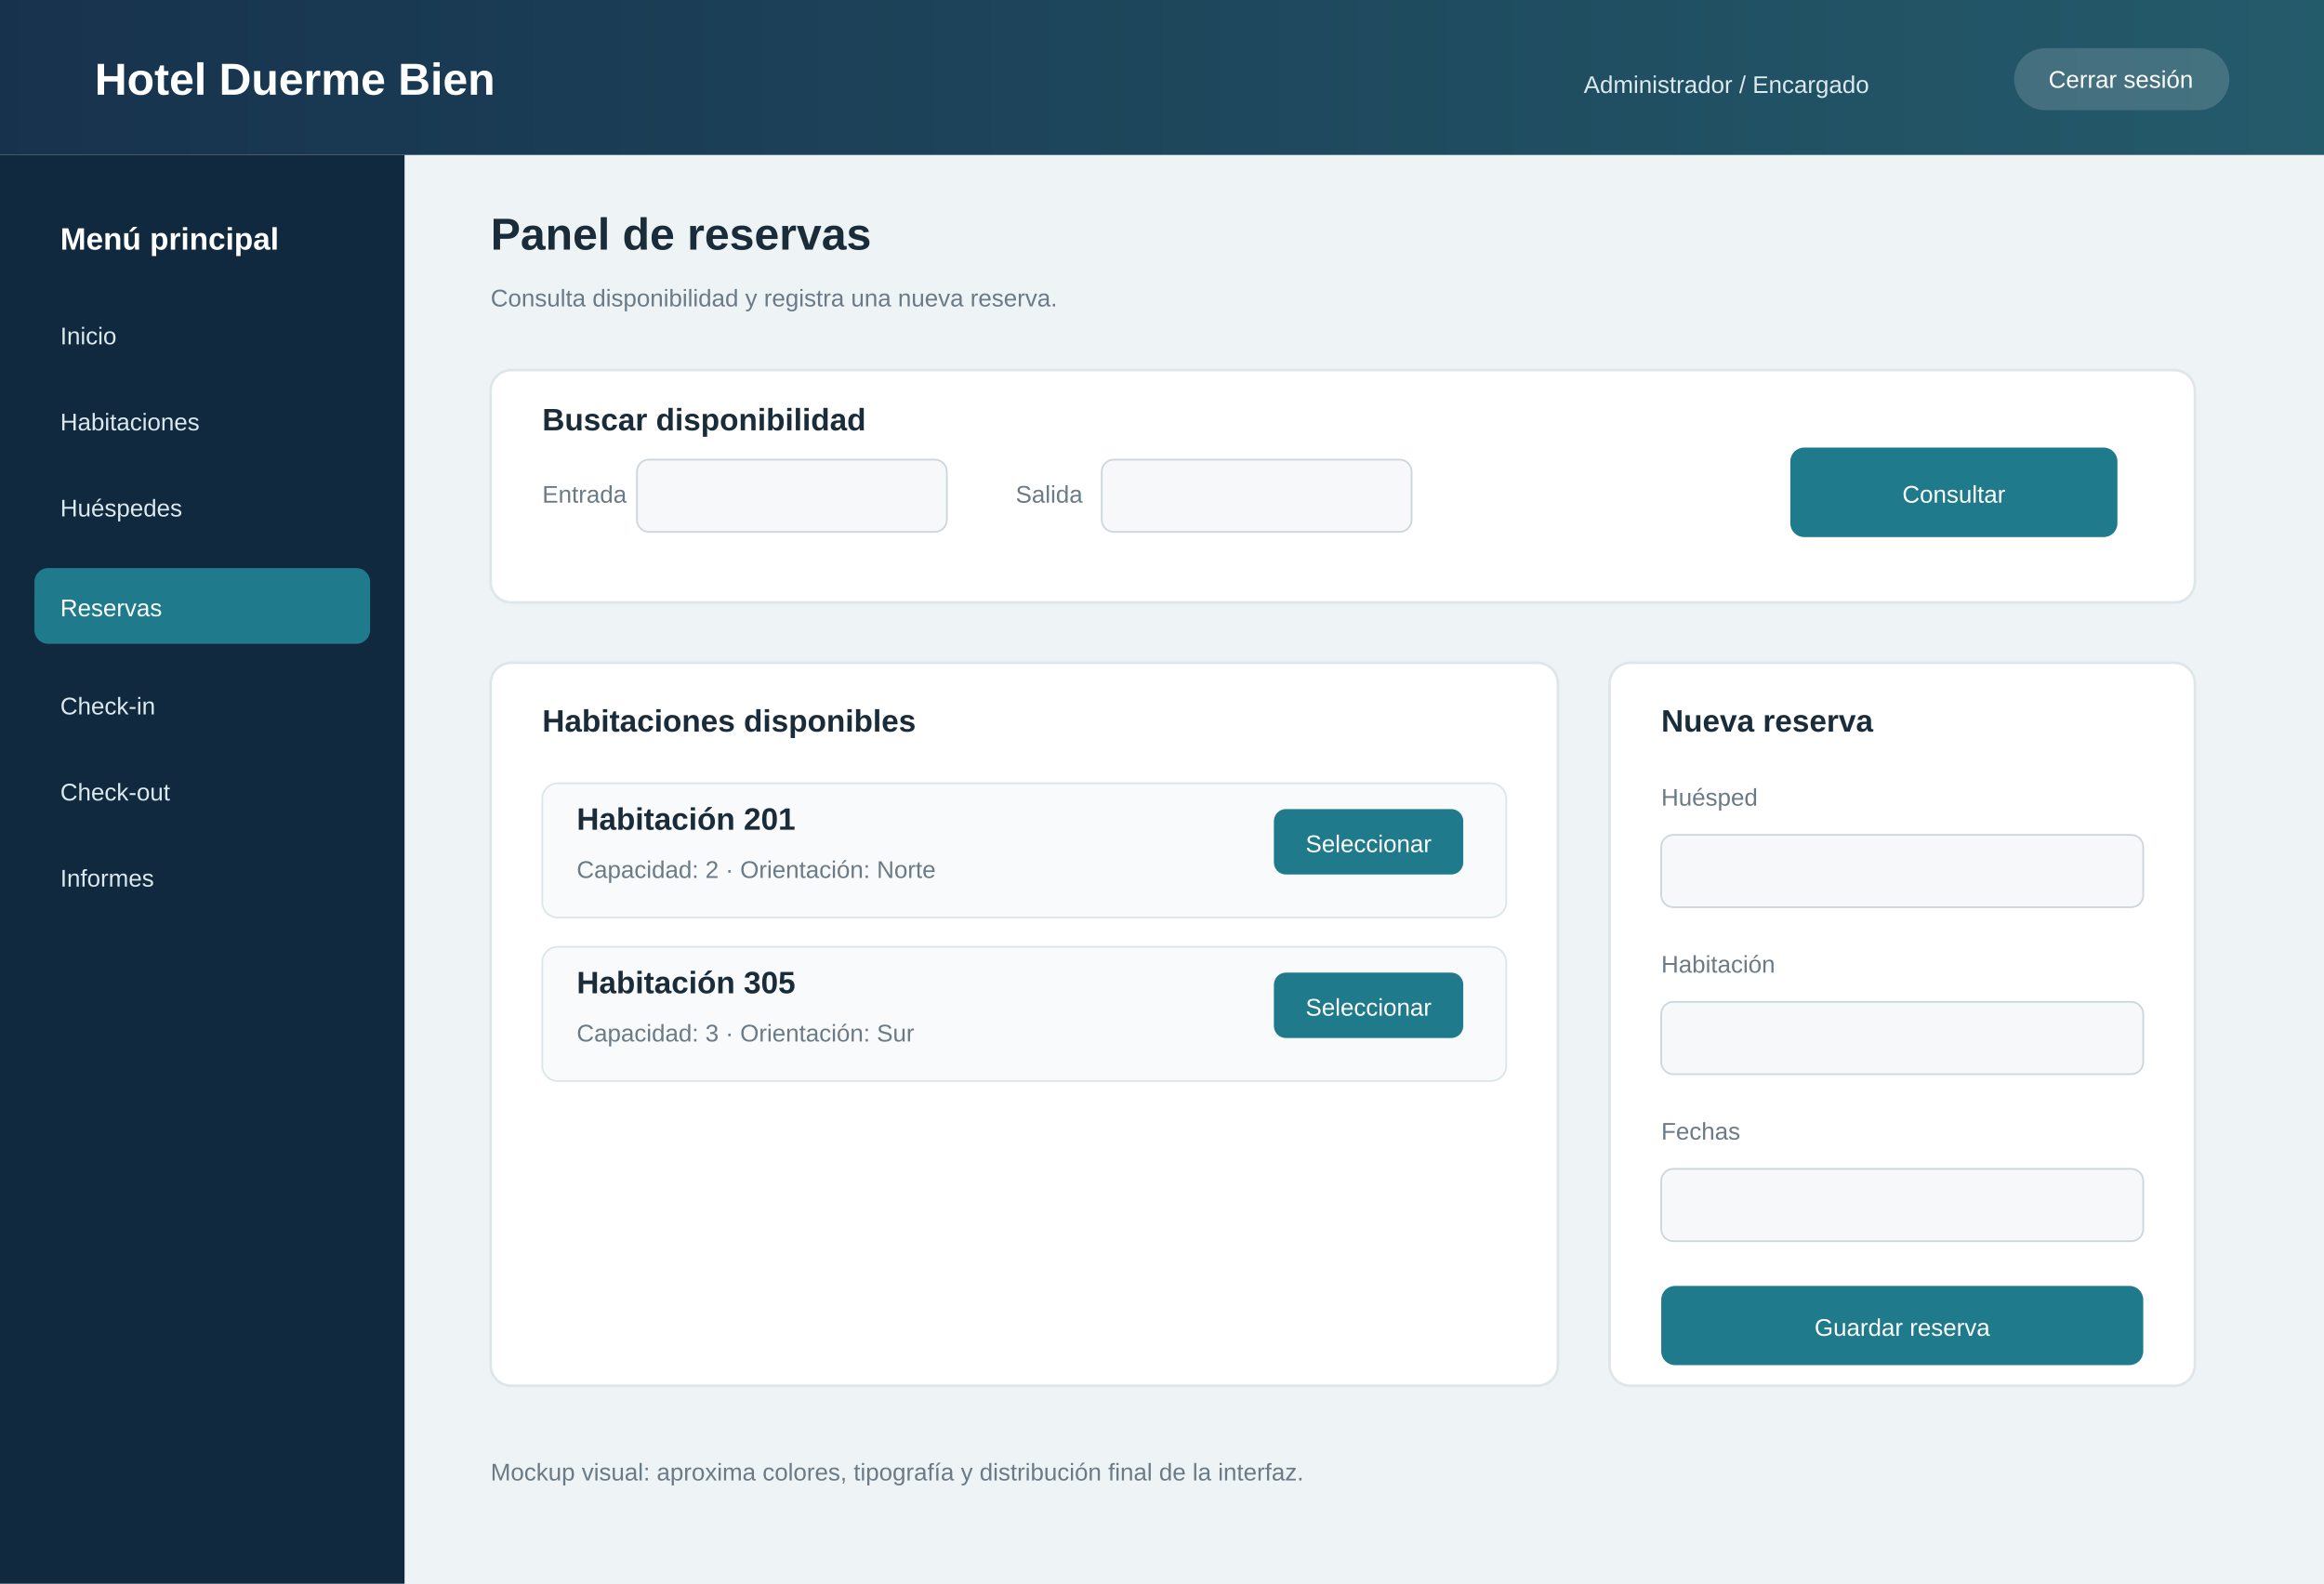
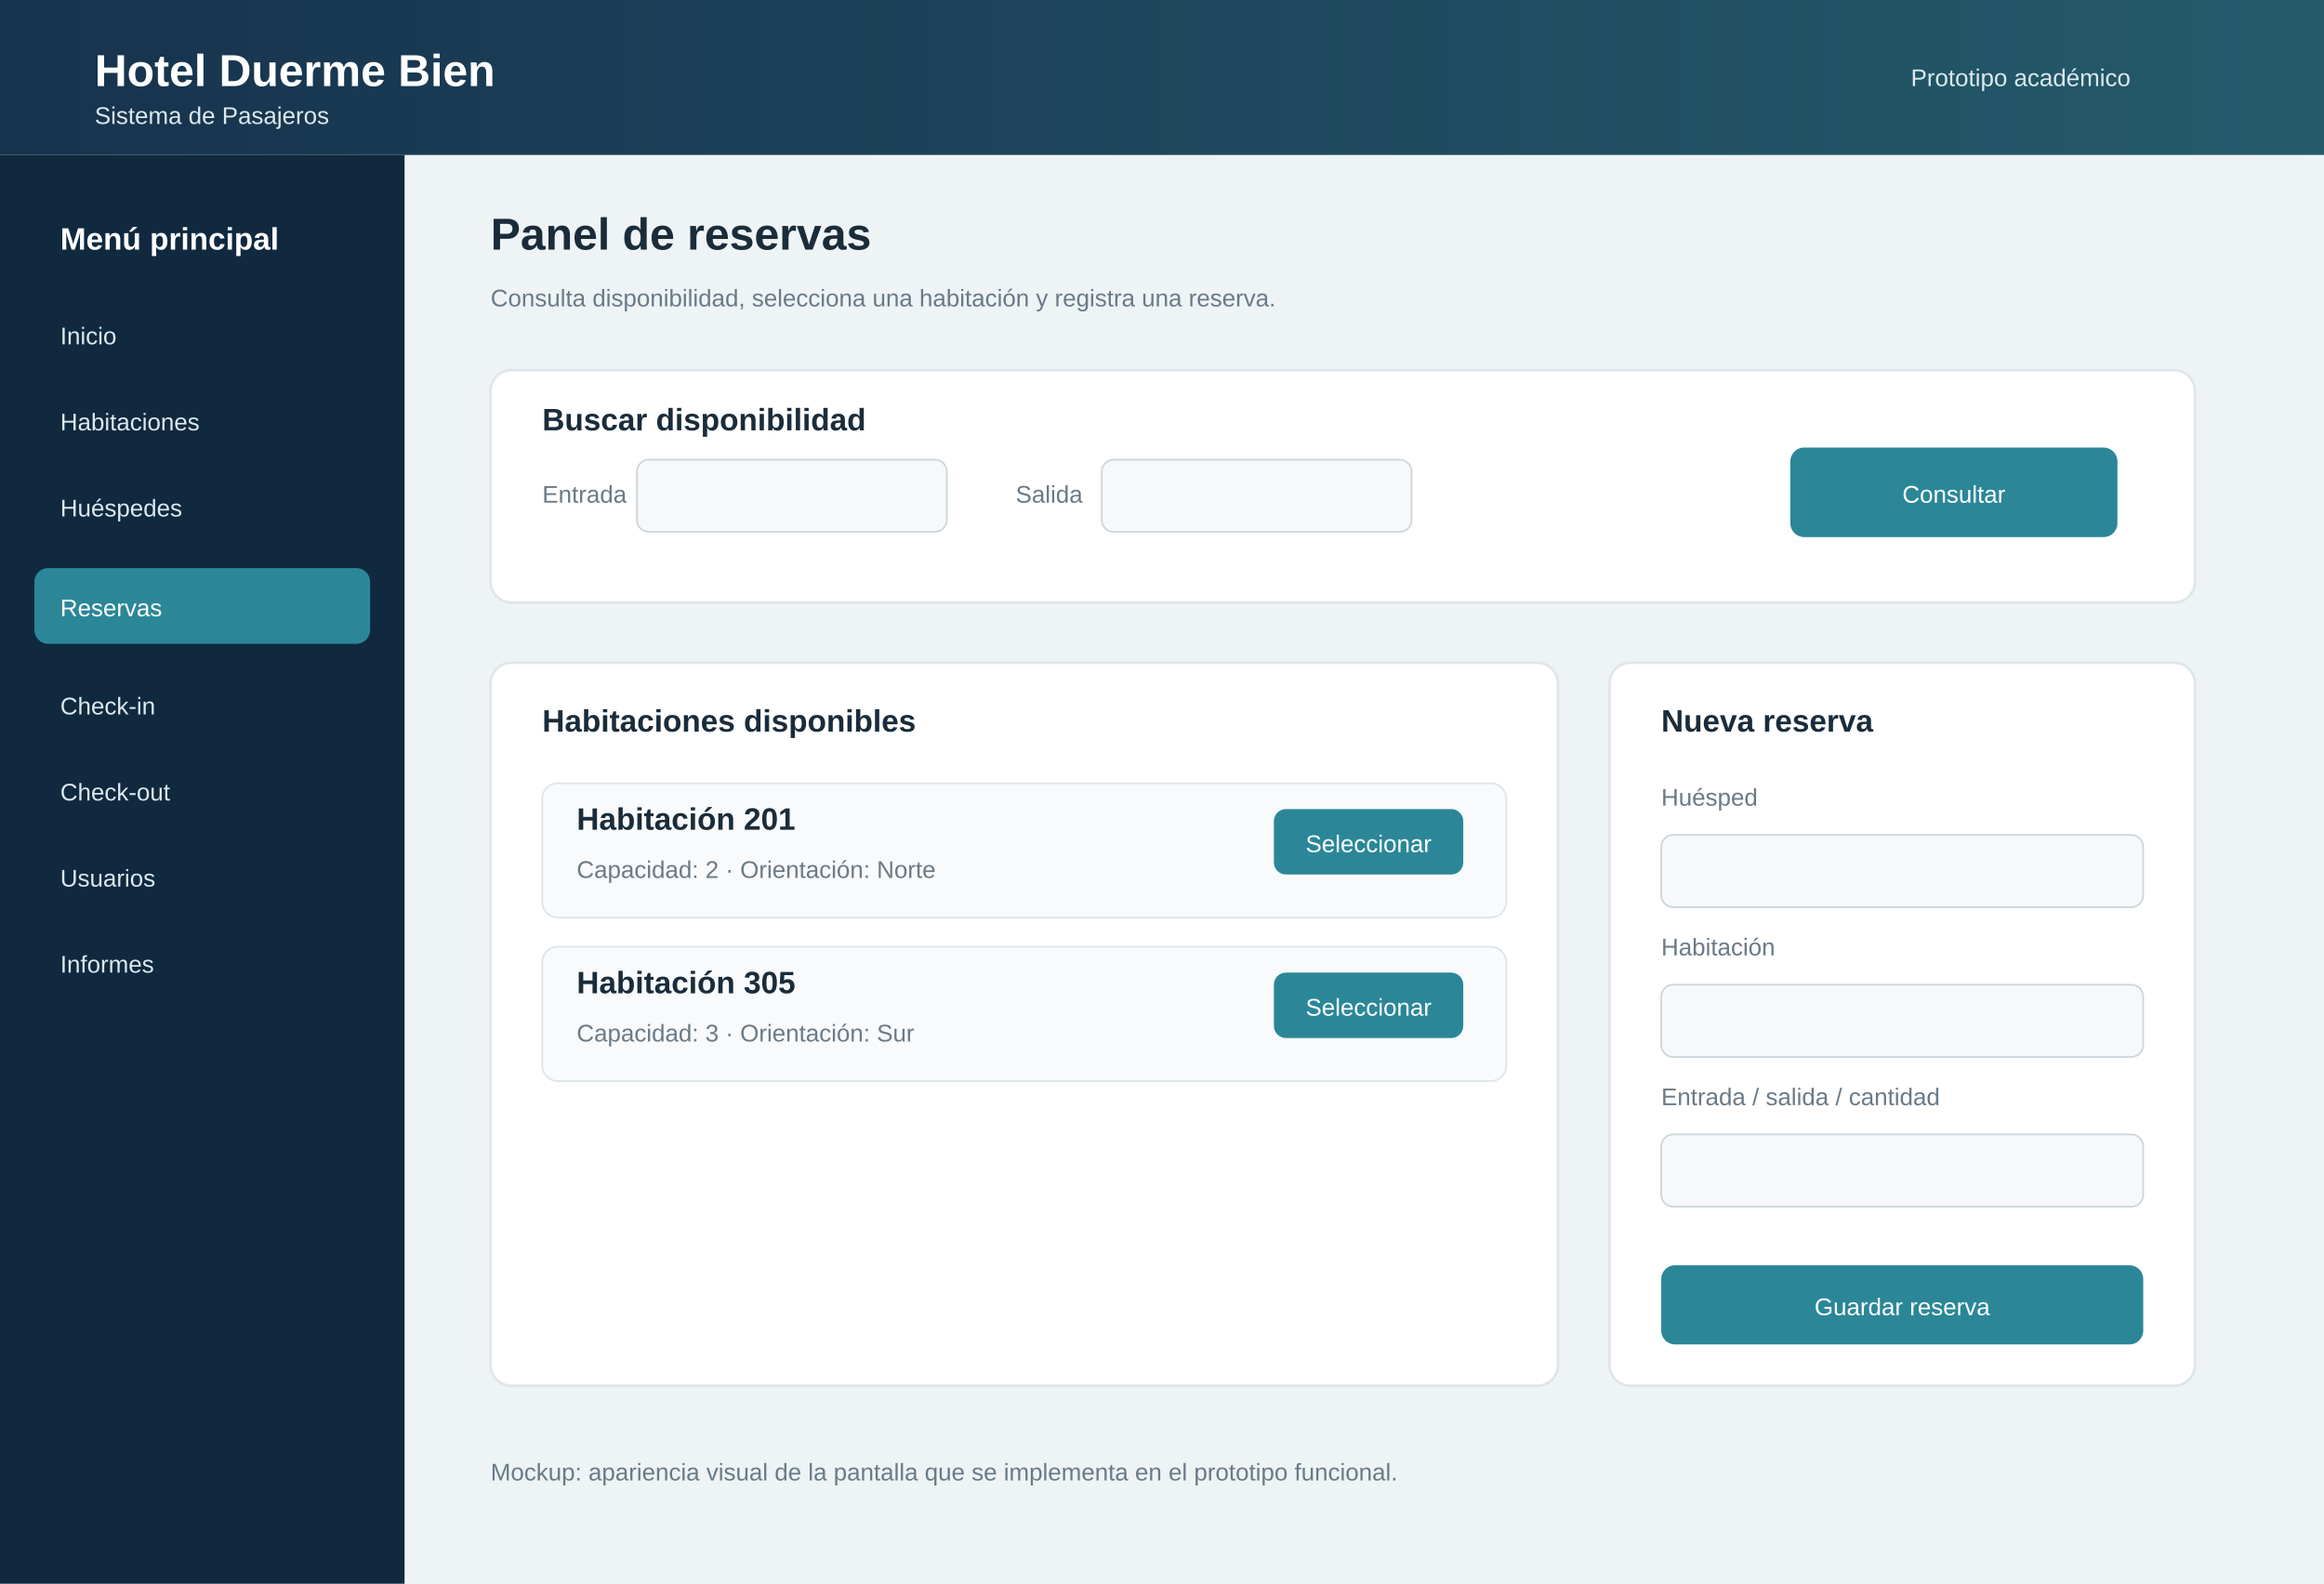
<svg xmlns="http://www.w3.org/2000/svg" width="1350" height="920" viewBox="0 0 1350 920">
  <defs>
    <linearGradient id="bg" x1="0" x2="1">
      <stop offset="0" stop-color="#17324d" />
      <stop offset="1" stop-color="#245b6b" />
    </linearGradient>
-     <style>.t{font-family:Arial,sans-serif}.title{font-size:26px;font-weight:700}.h{font-size:18px;font-weight:700}.f{font-size:14px}.card{fill:#fff;stroke:#dfe6ea;stroke-width:1.5}.muted{fill:#6a7a86}.btn{fill:#1f7a8c}.nav{fill:#10293f}</style>
+     <style>.t{font-family:Arial,sans-serif}.title{font-size:26px;font-weight:700}.h{font-size:18px;font-weight:700}.f{font-size:14px}.card{fill:#fff;stroke:#dfe6ea;stroke-width:1.5}.muted{fill:#6a7a86}.btn{fill:#2b8798}.nav{fill:#10293f}</style>
  </defs>
  <rect width="1350" height="920" fill="#eef3f5" />
  <rect x="0" y="0" width="1350" height="90" fill="url(#bg)" />
-   <text x="55" y="55" class="t title" fill="white">Hotel Duerme Bien</text>
-   <text x="920" y="54" class="t f" fill="#dce9ee">Administrador / Encargado</text>
-   <rect x="1170" y="28" width="125" height="36" rx="18" fill="#fff" opacity="0.15" />
-   <text x="1232" y="51" text-anchor="middle" class="t f" fill="white">Cerrar sesión</text>
+   <text x="55" y="50" class="t title" fill="white">Hotel Duerme Bien</text>
+   <text x="55" y="72" class="t f" fill="#dce9ee">Sistema de Pasajeros</text>
+   <text x="1110" y="50" class="t f" fill="#dce9ee">Prototipo académico</text>
  <rect x="0" y="90" width="235" height="830" class="nav" />
  <text x="35" y="145" class="t h" fill="#fff">Menú principal</text>
  <text x="35" y="200" class="t f" fill="#dce9ee">Inicio</text>
  <text x="35" y="250" class="t f" fill="#dce9ee">Habitaciones</text>
  <text x="35" y="300" class="t f" fill="#dce9ee">Huéspedes</text>
-   <rect x="20" y="330" width="195" height="44" rx="8" fill="#1f7a8c" />
+   <rect x="20" y="330" width="195" height="44" rx="8" class="btn" />
  <text x="35" y="358" class="t f" fill="white">Reservas</text>
  <text x="35" y="415" class="t f" fill="#dce9ee">Check-in</text>
  <text x="35" y="465" class="t f" fill="#dce9ee">Check-out</text>
-   <text x="35" y="515" class="t f" fill="#dce9ee">Informes</text>
+   <text x="35" y="515" class="t f" fill="#dce9ee">Usuarios</text>
+   <text x="35" y="565" class="t f" fill="#dce9ee">Informes</text>
  <text x="285" y="145" class="t title" fill="#1a2c3a">Panel de reservas</text>
-   <text x="285" y="178" class="t f muted">Consulta disponibilidad y registra una nueva reserva.</text>
+   <text x="285" y="178" class="t f muted">Consulta disponibilidad, selecciona una habitación y registra una reserva.</text>
  <rect x="285" y="215" width="990" height="135" rx="12" class="card" />
  <text x="315" y="250" class="t h" fill="#1a2c3a">Buscar disponibilidad</text>
  <text x="315" y="292" class="t f muted">Entrada</text>
  <rect x="370" y="267" width="180" height="42" rx="7" fill="#f6f8f9" stroke="#ccd6db" />
  <text x="590" y="292" class="t f muted">Salida</text>
  <rect x="640" y="267" width="180" height="42" rx="7" fill="#f6f8f9" stroke="#ccd6db" />
  <rect x="1040" y="260" width="190" height="52" rx="8" class="btn" />
  <text x="1135" y="292" text-anchor="middle" class="t f" fill="white">Consultar</text>
  <rect x="285" y="385" width="620" height="420" rx="12" class="card" />
  <text x="315" y="425" class="t h" fill="#1a2c3a">Habitaciones disponibles</text>
  <rect x="315" y="455" width="560" height="78" rx="9" fill="#f8fafb" stroke="#dde5e9" />
  <text x="335" y="482" class="t h" fill="#1a2c3a">Habitación 201</text>
  <text x="335" y="510" class="t f muted">Capacidad: 2 · Orientación: Norte</text>
  <rect x="740" y="470" width="110" height="38" rx="7" class="btn" />
  <text x="795" y="495" text-anchor="middle" class="t f" fill="white">Seleccionar</text>
  <rect x="315" y="550" width="560" height="78" rx="9" fill="#f8fafb" stroke="#dde5e9" />
  <text x="335" y="577" class="t h" fill="#1a2c3a">Habitación 305</text>
  <text x="335" y="605" class="t f muted">Capacidad: 3 · Orientación: Sur</text>
  <rect x="740" y="565" width="110" height="38" rx="7" class="btn" />
  <text x="795" y="590" text-anchor="middle" class="t f" fill="white">Seleccionar</text>
  <rect x="935" y="385" width="340" height="420" rx="12" class="card" />
  <text x="965" y="425" class="t h" fill="#1a2c3a">Nueva reserva</text>
  <text x="965" y="468" class="t f muted">Huésped</text>
  <rect x="965" y="485" width="280" height="42" rx="7" fill="#f6f8f9" stroke="#ccd6db" />
-   <text x="965" y="565" class="t f muted">Habitación</text>
-   <rect x="965" y="582" width="280" height="42" rx="7" fill="#f6f8f9" stroke="#ccd6db" />
-   <text x="965" y="662" class="t f muted">Fechas</text>
-   <rect x="965" y="679" width="280" height="42" rx="7" fill="#f6f8f9" stroke="#ccd6db" />
-   <rect x="965" y="747" width="280" height="46" rx="8" class="btn" />
-   <text x="1105" y="776" text-anchor="middle" class="t f" fill="white">Guardar reserva</text>
-   <text x="285" y="860" class="t f muted">Mockup visual: aproxima colores, tipografía y distribución final de la interfaz.</text>
+   <text x="965" y="555" class="t f muted">Habitación</text>
+   <rect x="965" y="572" width="280" height="42" rx="7" fill="#f6f8f9" stroke="#ccd6db" />
+   <text x="965" y="642" class="t f muted">Entrada / salida / cantidad</text>
+   <rect x="965" y="659" width="280" height="42" rx="7" fill="#f6f8f9" stroke="#ccd6db" />
+   <rect x="965" y="735" width="280" height="46" rx="8" class="btn" />
+   <text x="1105" y="764" text-anchor="middle" class="t f" fill="white">Guardar reserva</text>
+   <text x="285" y="860" class="t f muted">Mockup: apariencia visual de la pantalla que se implementa en el prototipo funcional.</text>
</svg>
